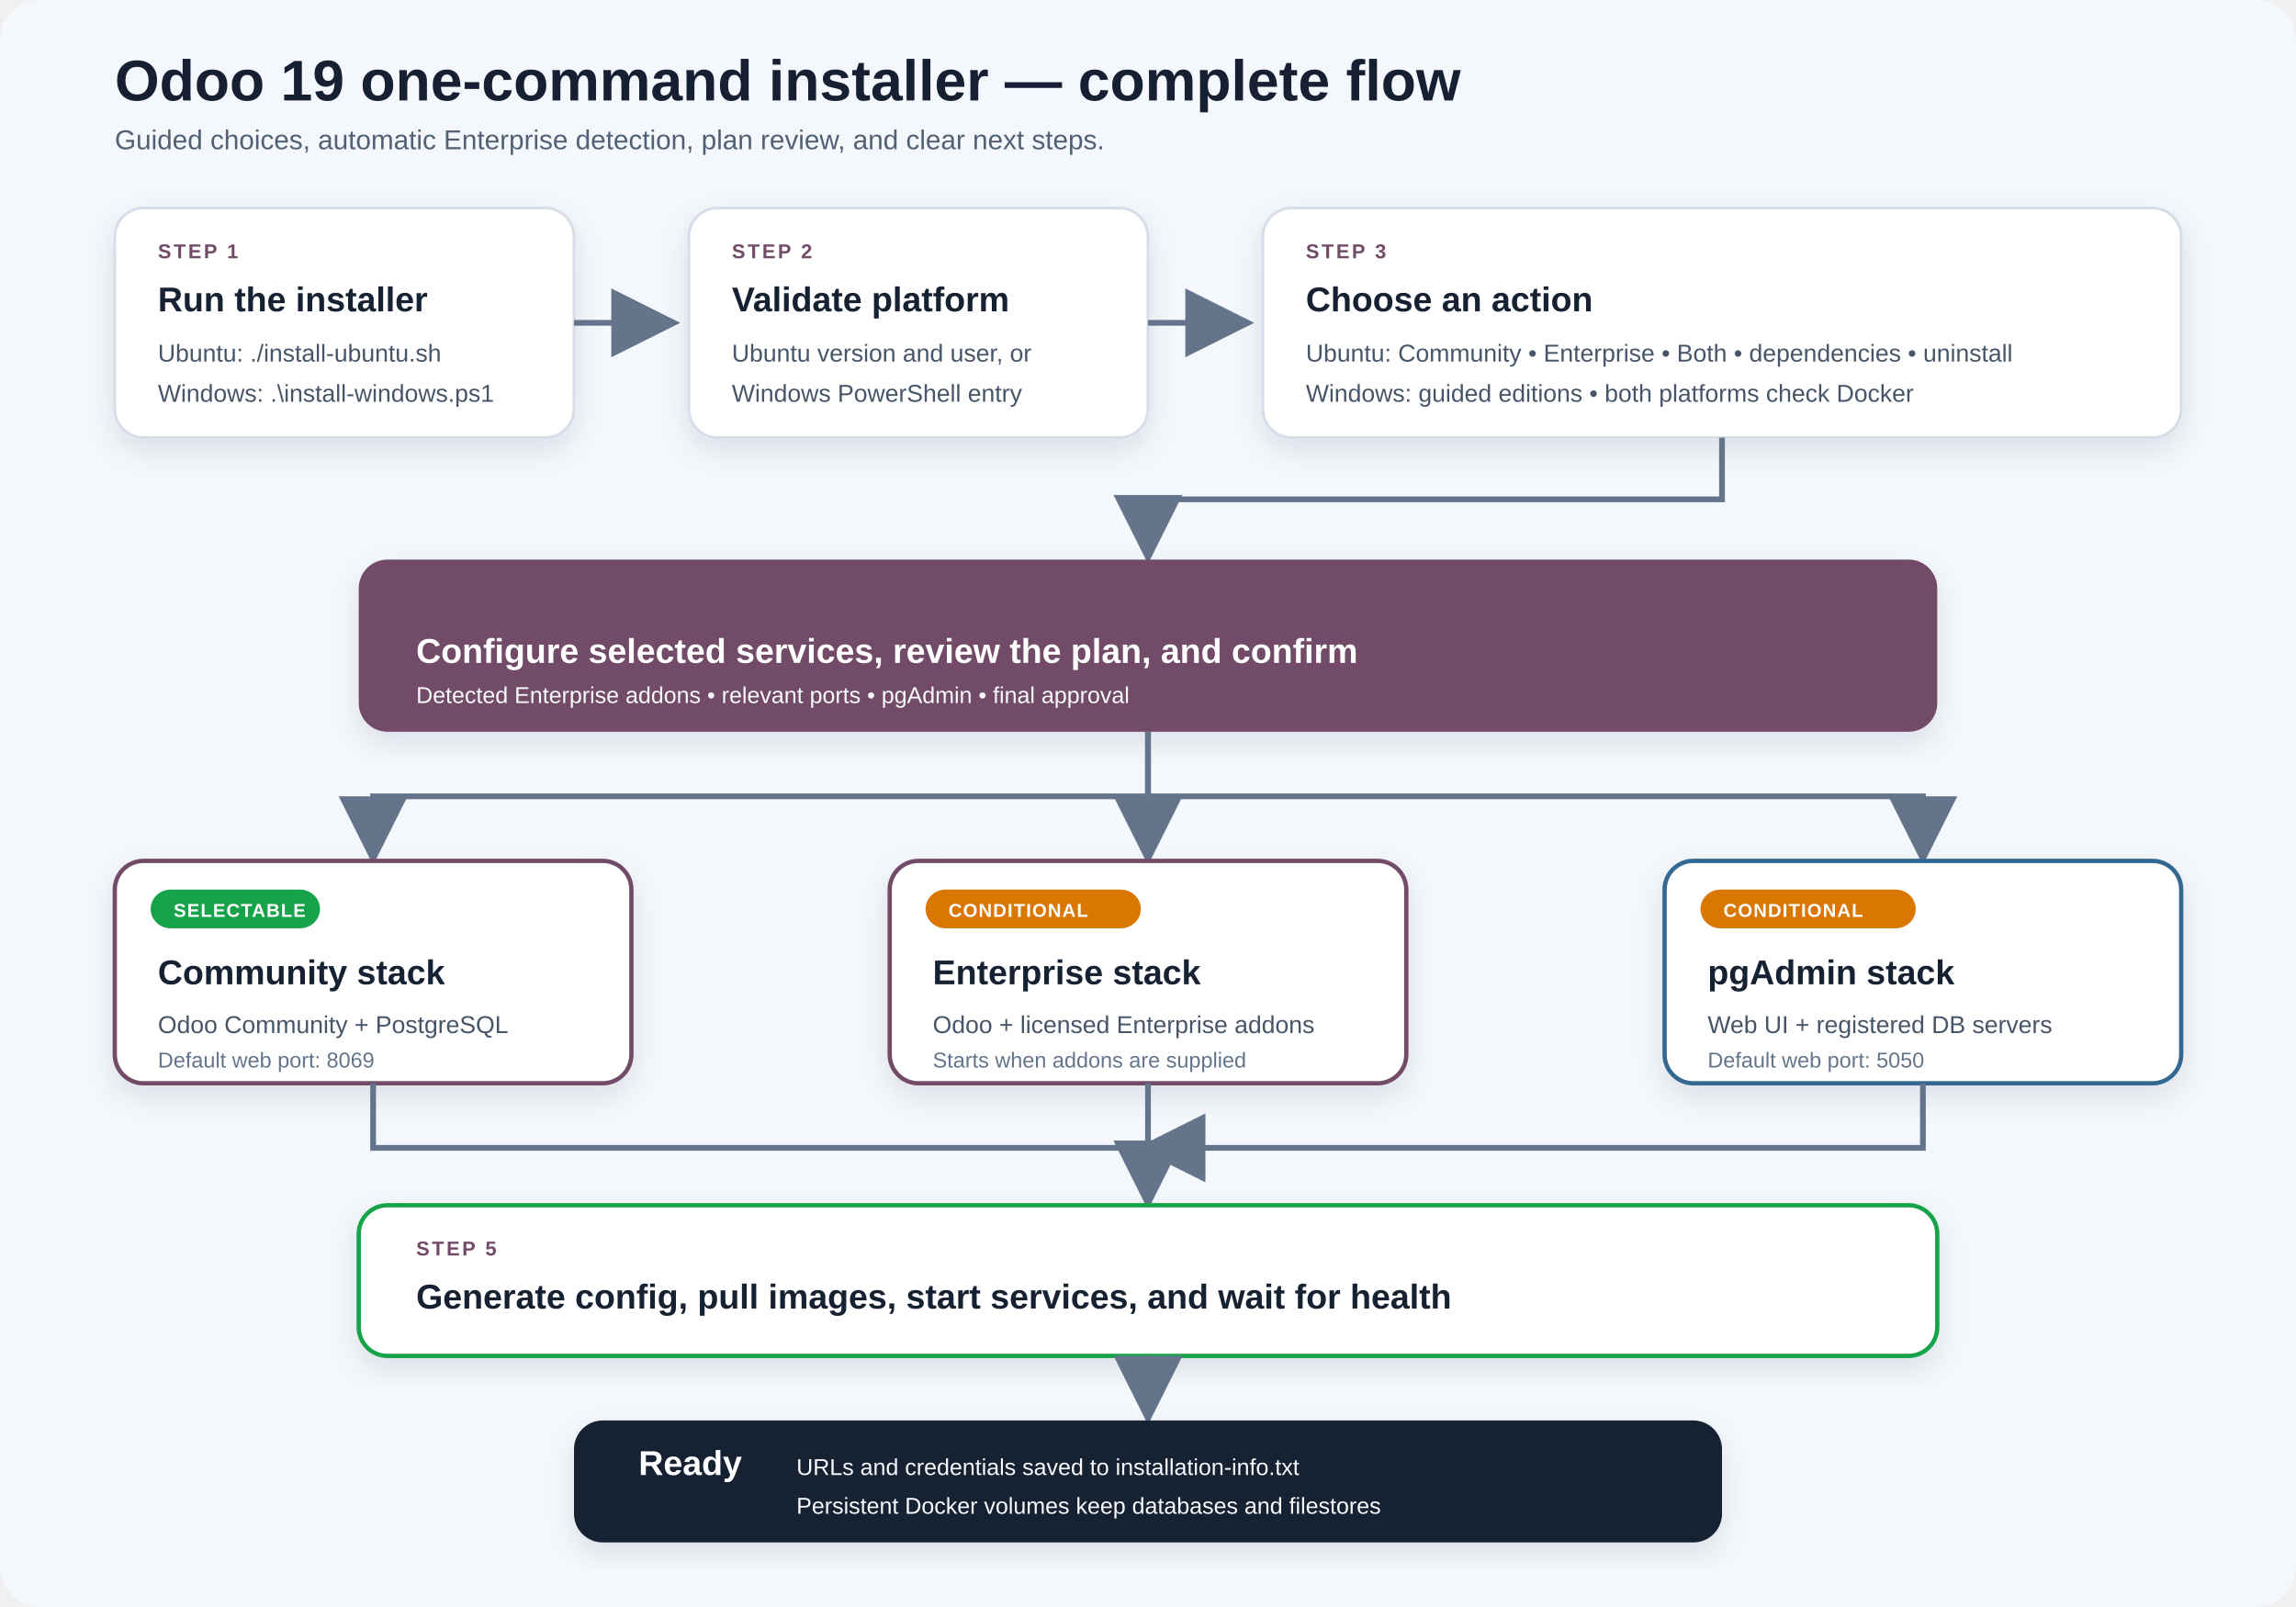
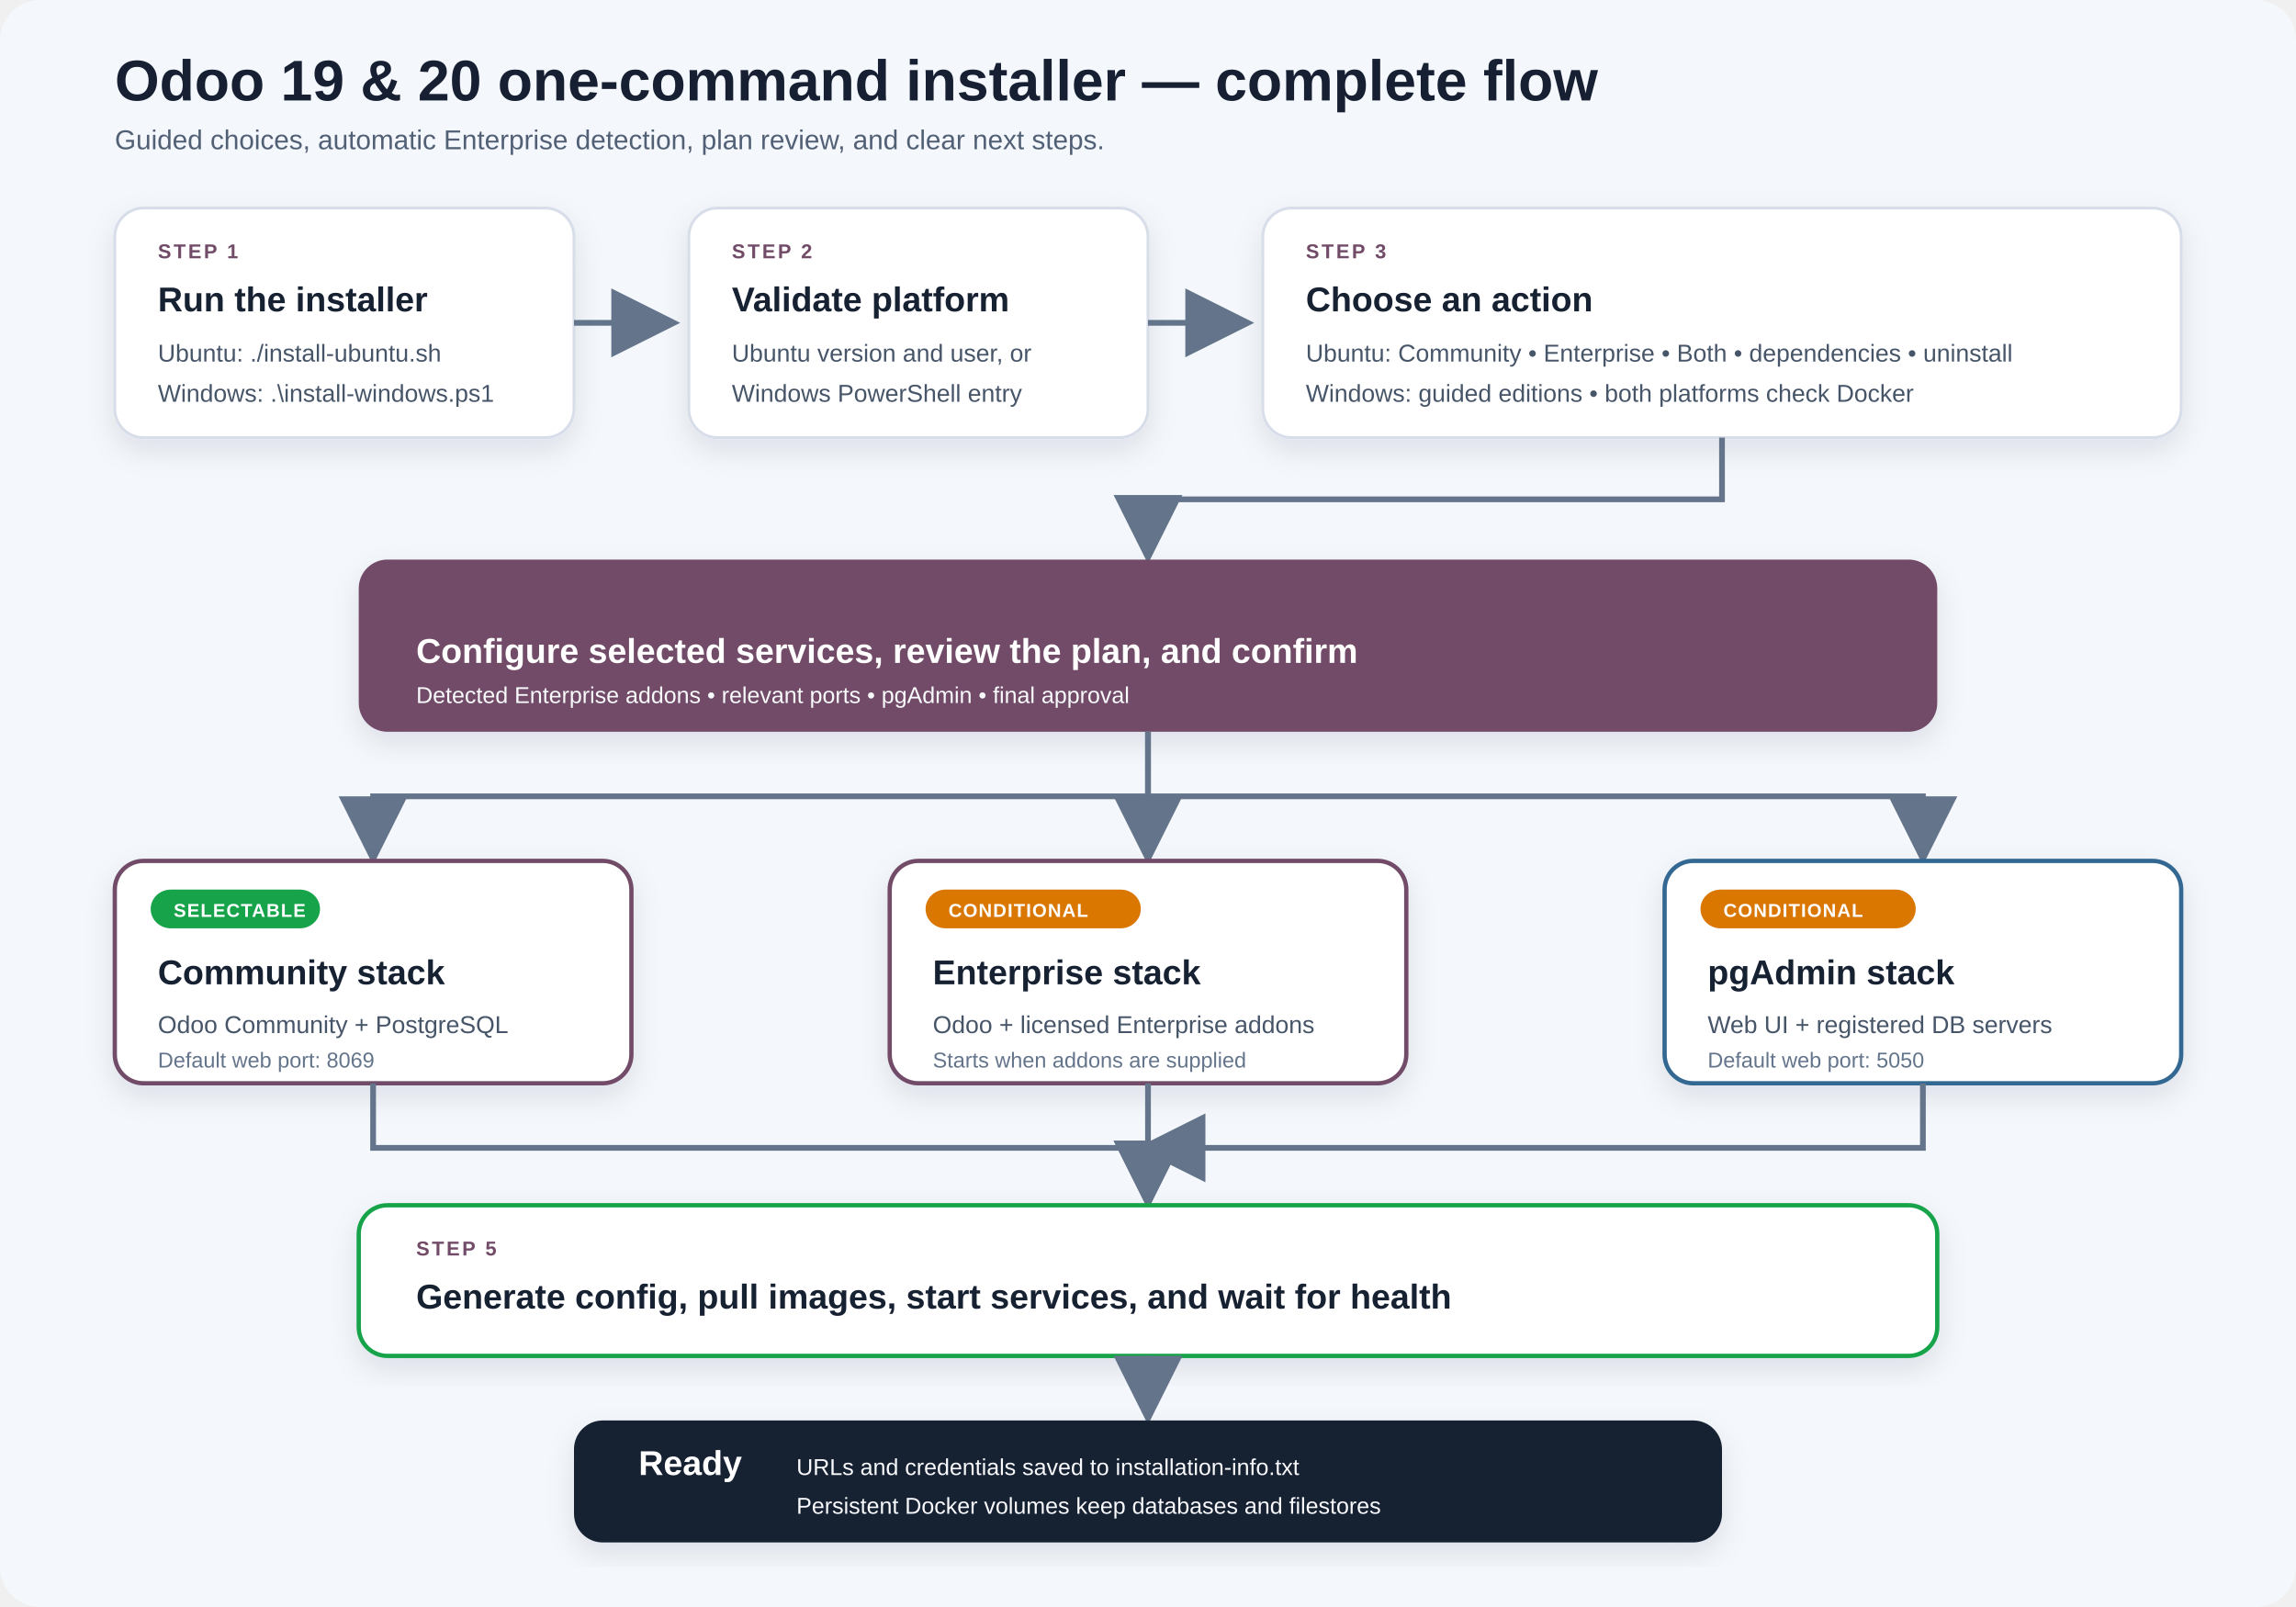
<svg xmlns="http://www.w3.org/2000/svg" width="1600" height="1120" viewBox="0 0 1600 1120" role="img" aria-labelledby="title desc">
  <defs>
    <linearGradient id="background" x1="0" y1="0" x2="1" y2="1">
      <stop offset="0" stop-color="#f8fafc" />
      <stop offset="1" stop-color="#eef2ff" />
    </linearGradient>
    <filter id="shadow" x="-20%" y="-20%" width="140%" height="140%">
      <feDropShadow dx="0" dy="8" stdDeviation="10" flood-color="#0f172a" flood-opacity="0.10" />
    </filter>
    <marker id="arrow" markerWidth="12" markerHeight="12" refX="10" refY="6" orient="auto" markerUnits="strokeWidth">
      <path d="M 0 0 L 12 6 L 0 12 z" fill="#64748b" />
    </marker>
    <style>
      text { font-family: Arial, sans-serif; font-style: normal; }
      .title { font-size: 40px; font-weight: 700; fill: #172033; }
      .subtitle { font-size: 19px; font-weight: 400; fill: #526076; }
      .step { font-size: 14px; font-weight: 700; letter-spacing: 1.6px; fill: #714b67; }
      .heading { font-size: 24px; font-weight: 700; fill: #172033; }
      .body { font-size: 17px; font-weight: 400; fill: #475569; }
      .small { font-size: 15px; font-weight: 500; fill: #64748b; }
      .white-heading { font-size: 24px; font-weight: 700; fill: white; }
      .white-body { font-size: 16px; font-weight: 400; fill: #f8fafc; }
      .badge { font-size: 13px; font-weight: 700; fill: white; letter-spacing: 0.7px; }
      .arrow { fill: none; stroke: #64748b; stroke-width: 4; marker-end: url(#arrow); }
    </style>
  </defs>
  <rect width="1600" height="1120" rx="28" fill="#f4f7fb" />
-   <text class="title" x="80" y="70">Odoo 19 one-command installer — complete flow</text>
+   <text class="title" x="80" y="70">Odoo 19 &amp; 20 one-command installer — complete flow</text>
  <text class="subtitle" x="80" y="104">Guided choices, automatic Enterprise detection, plan review, and clear next steps.</text>
  <g filter="url(#shadow)">
    <rect x="80" y="145" width="320" height="160" rx="20" fill="#ffffff" stroke="#d8dee9" stroke-width="2" />
    <text class="step" x="110" y="180">STEP 1</text>
    <text class="heading" x="110" y="217">Run the installer</text>
    <text class="body" x="110" y="252">Ubuntu: ./install-ubuntu.sh</text>
    <text class="body" x="110" y="280">Windows: .\install-windows.ps1</text>
    <rect x="480" y="145" width="320" height="160" rx="20" fill="#ffffff" stroke="#d8dee9" stroke-width="2" />
    <text class="step" x="510" y="180">STEP 2</text>
    <text class="heading" x="510" y="217">Validate platform</text>
    <text class="body" x="510" y="252">Ubuntu version and user, or</text>
    <text class="body" x="510" y="280">Windows PowerShell entry</text>
    <rect x="880" y="145" width="640" height="160" rx="20" fill="#ffffff" stroke="#d8dee9" stroke-width="2" />
    <text class="step" x="910" y="180">STEP 3</text>
    <text class="heading" x="910" y="217">Choose an action</text>
    <text class="body" x="910" y="252">Ubuntu: Community • Enterprise • Both • dependencies • uninstall</text>
    <text class="body" x="910" y="280">Windows: guided editions • both platforms check Docker</text>
  </g>
  <path class="arrow" d="M 400 225 L 466 225" />
  <path class="arrow" d="M 800 225 L 866 225" />
  <path class="arrow" d="M 1200 305 L 1200 348 L 800 348 L 800 385" />
  <g filter="url(#shadow)">
    <rect x="250" y="390" width="1100" height="120" rx="20" fill="#714b67" />
    <text class="step" x="290" y="425" fill="#f4dff0">STEP 4</text>
    <text class="white-heading" x="290" y="462">Configure selected services, review the plan, and confirm</text>
    <text class="white-body" x="290" y="490">Detected Enterprise addons • relevant ports • pgAdmin • final approval</text>
  </g>
  <path class="arrow" d="M 800 510 L 800 555 L 260 555 L 260 595" />
  <path class="arrow" d="M 800 510 L 800 595" />
  <path class="arrow" d="M 800 555 L 1340 555 L 1340 595" />
  <g filter="url(#shadow)">
    <rect x="80" y="600" width="360" height="155" rx="20" fill="#ffffff" stroke="#714b67" stroke-width="3" />
    <rect x="105" y="620" width="118" height="27" rx="14" fill="#16a34a" />
    <text class="badge" x="121" y="639">SELECTABLE</text>
    <text class="heading" x="110" y="686">Community stack</text>
    <text class="body" x="110" y="720">Odoo Community + PostgreSQL</text>
    <text class="small" x="110" y="744">Default web port: 8069</text>
    <rect x="620" y="600" width="360" height="155" rx="20" fill="#ffffff" stroke="#714b67" stroke-width="3" />
    <rect x="645" y="620" width="150" height="27" rx="14" fill="#d97706" />
    <text class="badge" x="661" y="639">CONDITIONAL</text>
    <text class="heading" x="650" y="686">Enterprise stack</text>
    <text class="body" x="650" y="720">Odoo + licensed Enterprise addons</text>
    <text class="small" x="650" y="744">Starts when addons are supplied</text>
    <rect x="1160" y="600" width="360" height="155" rx="20" fill="#ffffff" stroke="#336791" stroke-width="3" />
    <rect x="1185" y="620" width="150" height="27" rx="14" fill="#d97706" />
    <text class="badge" x="1201" y="639">CONDITIONAL</text>
    <text class="heading" x="1190" y="686">pgAdmin stack</text>
    <text class="body" x="1190" y="720">Web UI + registered DB servers</text>
    <text class="small" x="1190" y="744">Default web port: 5050</text>
  </g>
  <path class="arrow" d="M 260 755 L 260 800 L 800 800 L 800 835" />
  <path class="arrow" d="M 800 755 L 800 835" />
  <path class="arrow" d="M 1340 755 L 1340 800 L 800 800" />
  <g filter="url(#shadow)">
    <rect x="250" y="840" width="1100" height="105" rx="20" fill="#ffffff" stroke="#16a34a" stroke-width="3" />
    <text class="step" x="290" y="875" fill="#15803d">STEP 5</text>
    <text class="heading" x="290" y="912">Generate config, pull images, start services, and wait for health</text>
  </g>
  <path class="arrow" d="M 800 945 L 800 985" />
  <g filter="url(#shadow)">
    <rect x="400" y="990" width="800" height="85" rx="20" fill="#172033" />
    <text class="white-heading" x="445" y="1028">Ready</text>
    <text class="white-body" x="555" y="1028">URLs and credentials saved to installation-info.txt</text>
    <text class="white-body" x="555" y="1055">Persistent Docker volumes keep databases and filestores</text>
  </g>
</svg>
